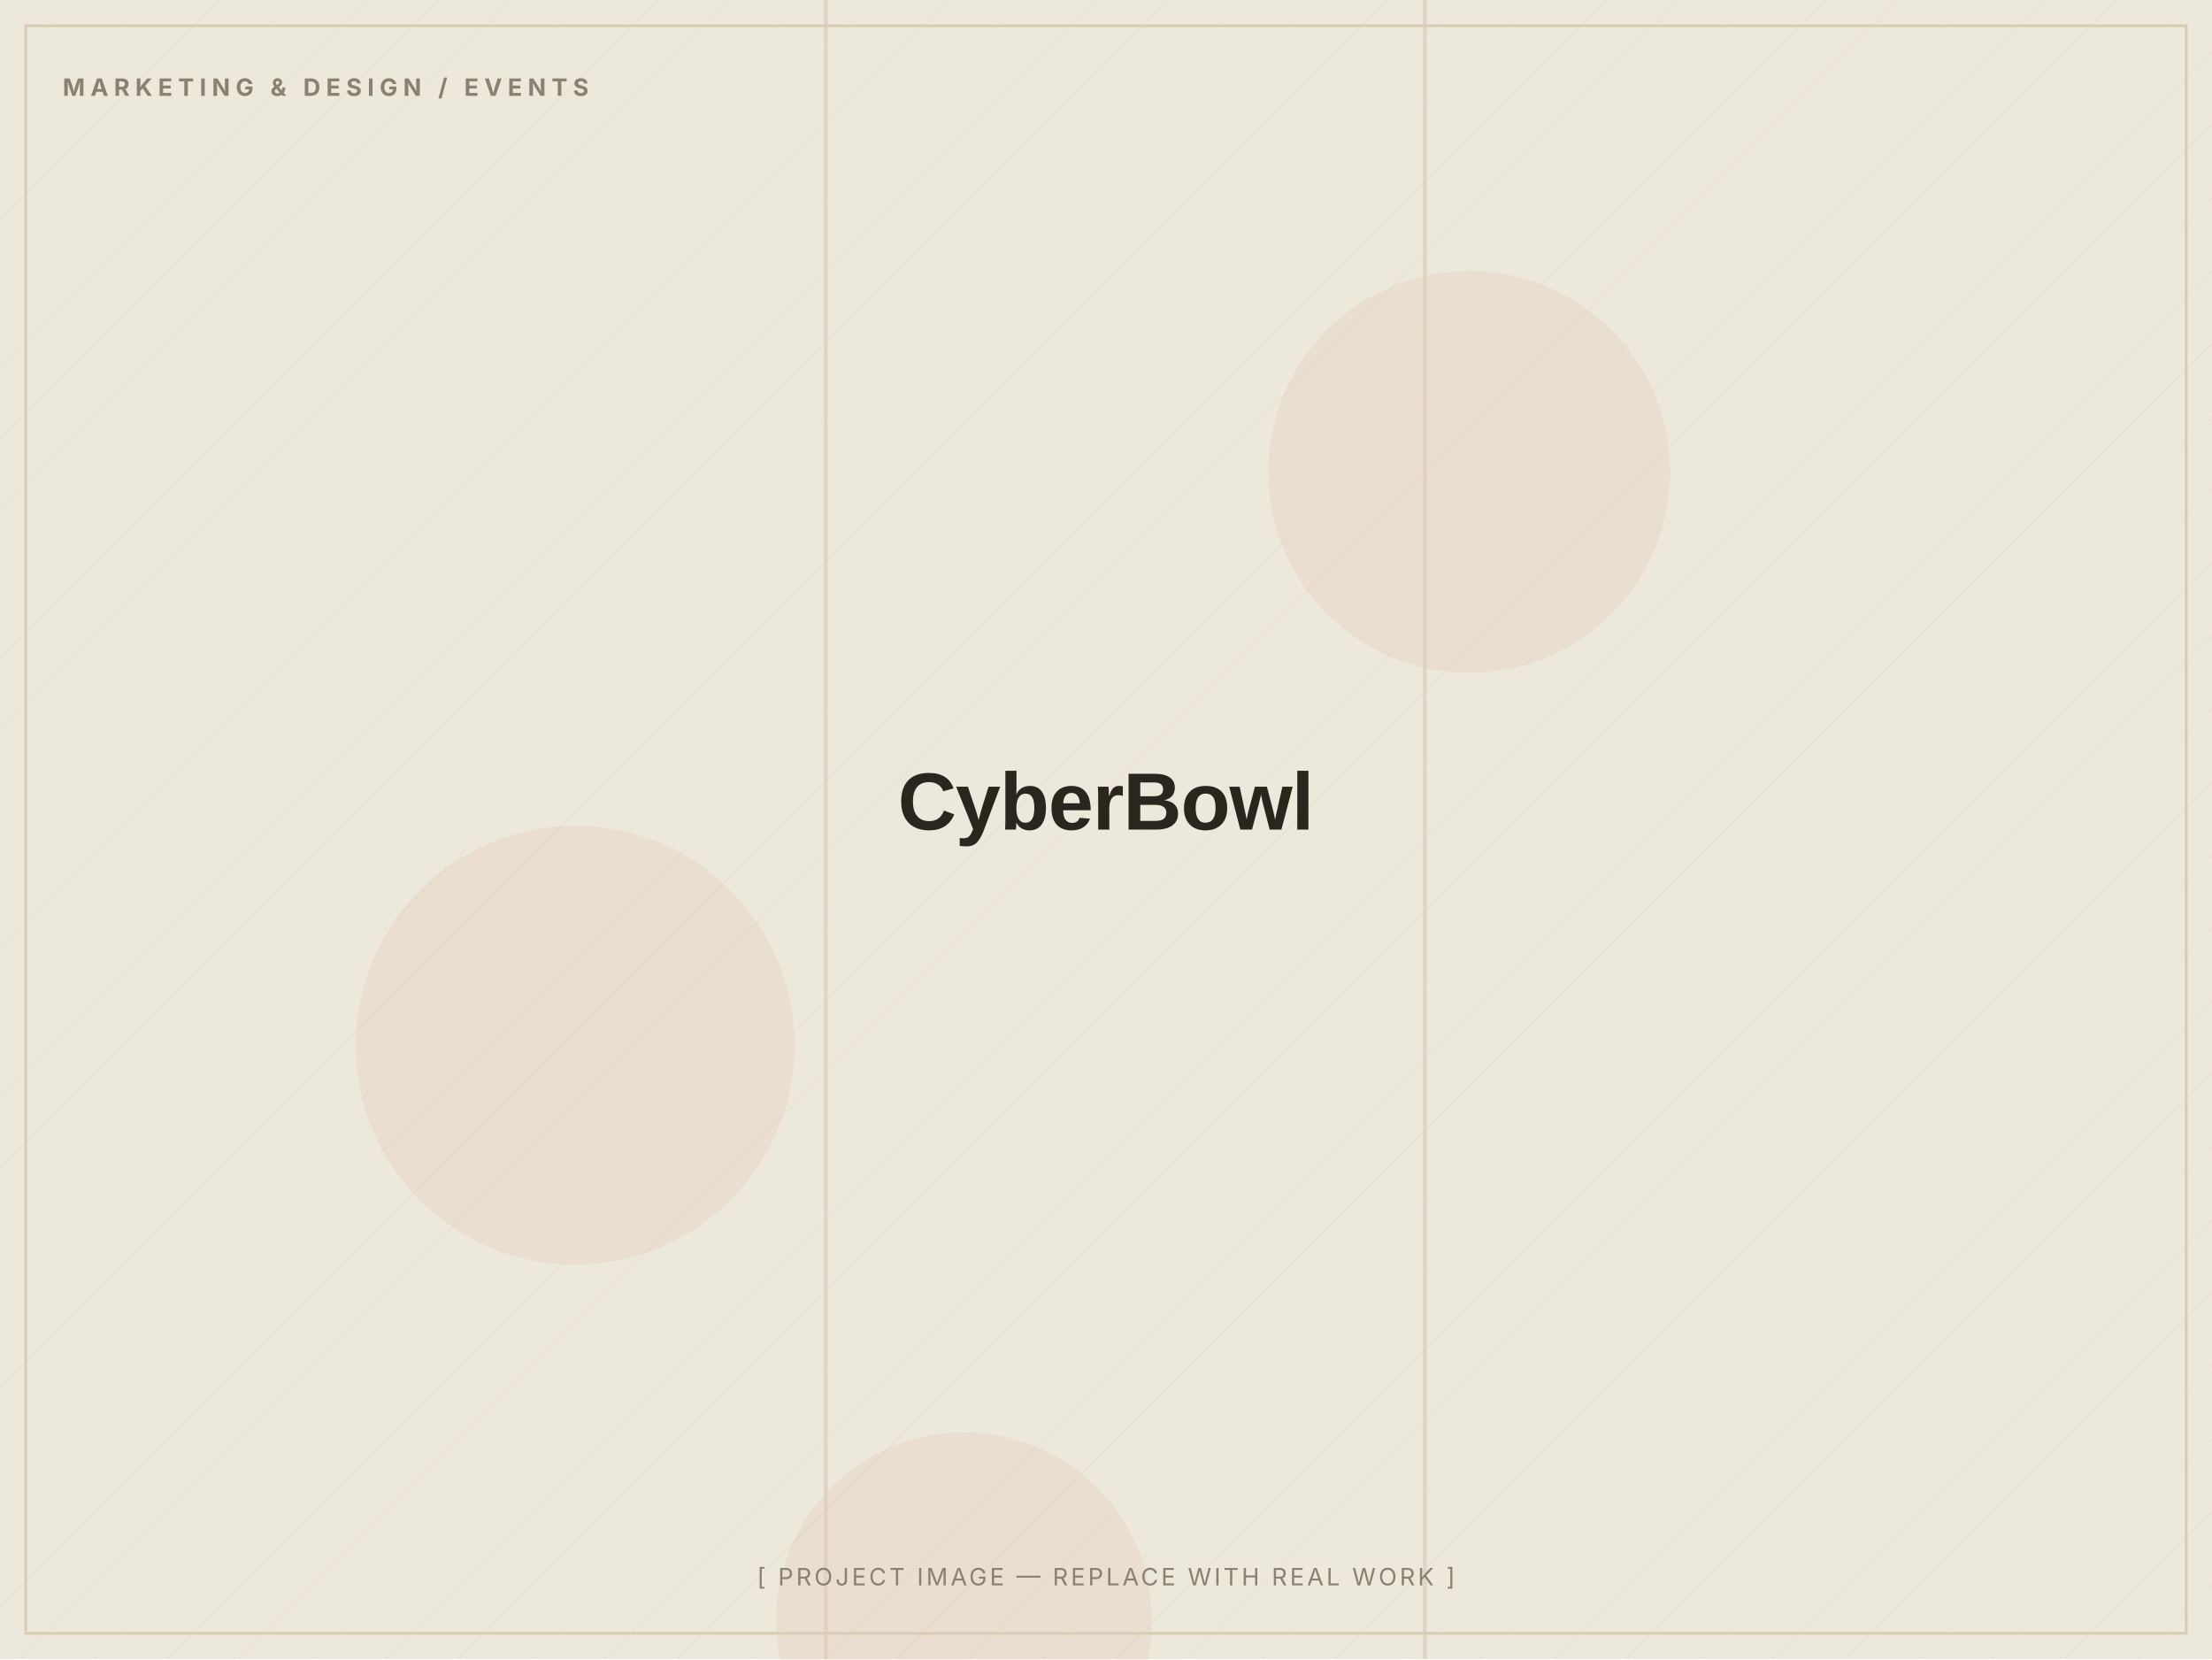
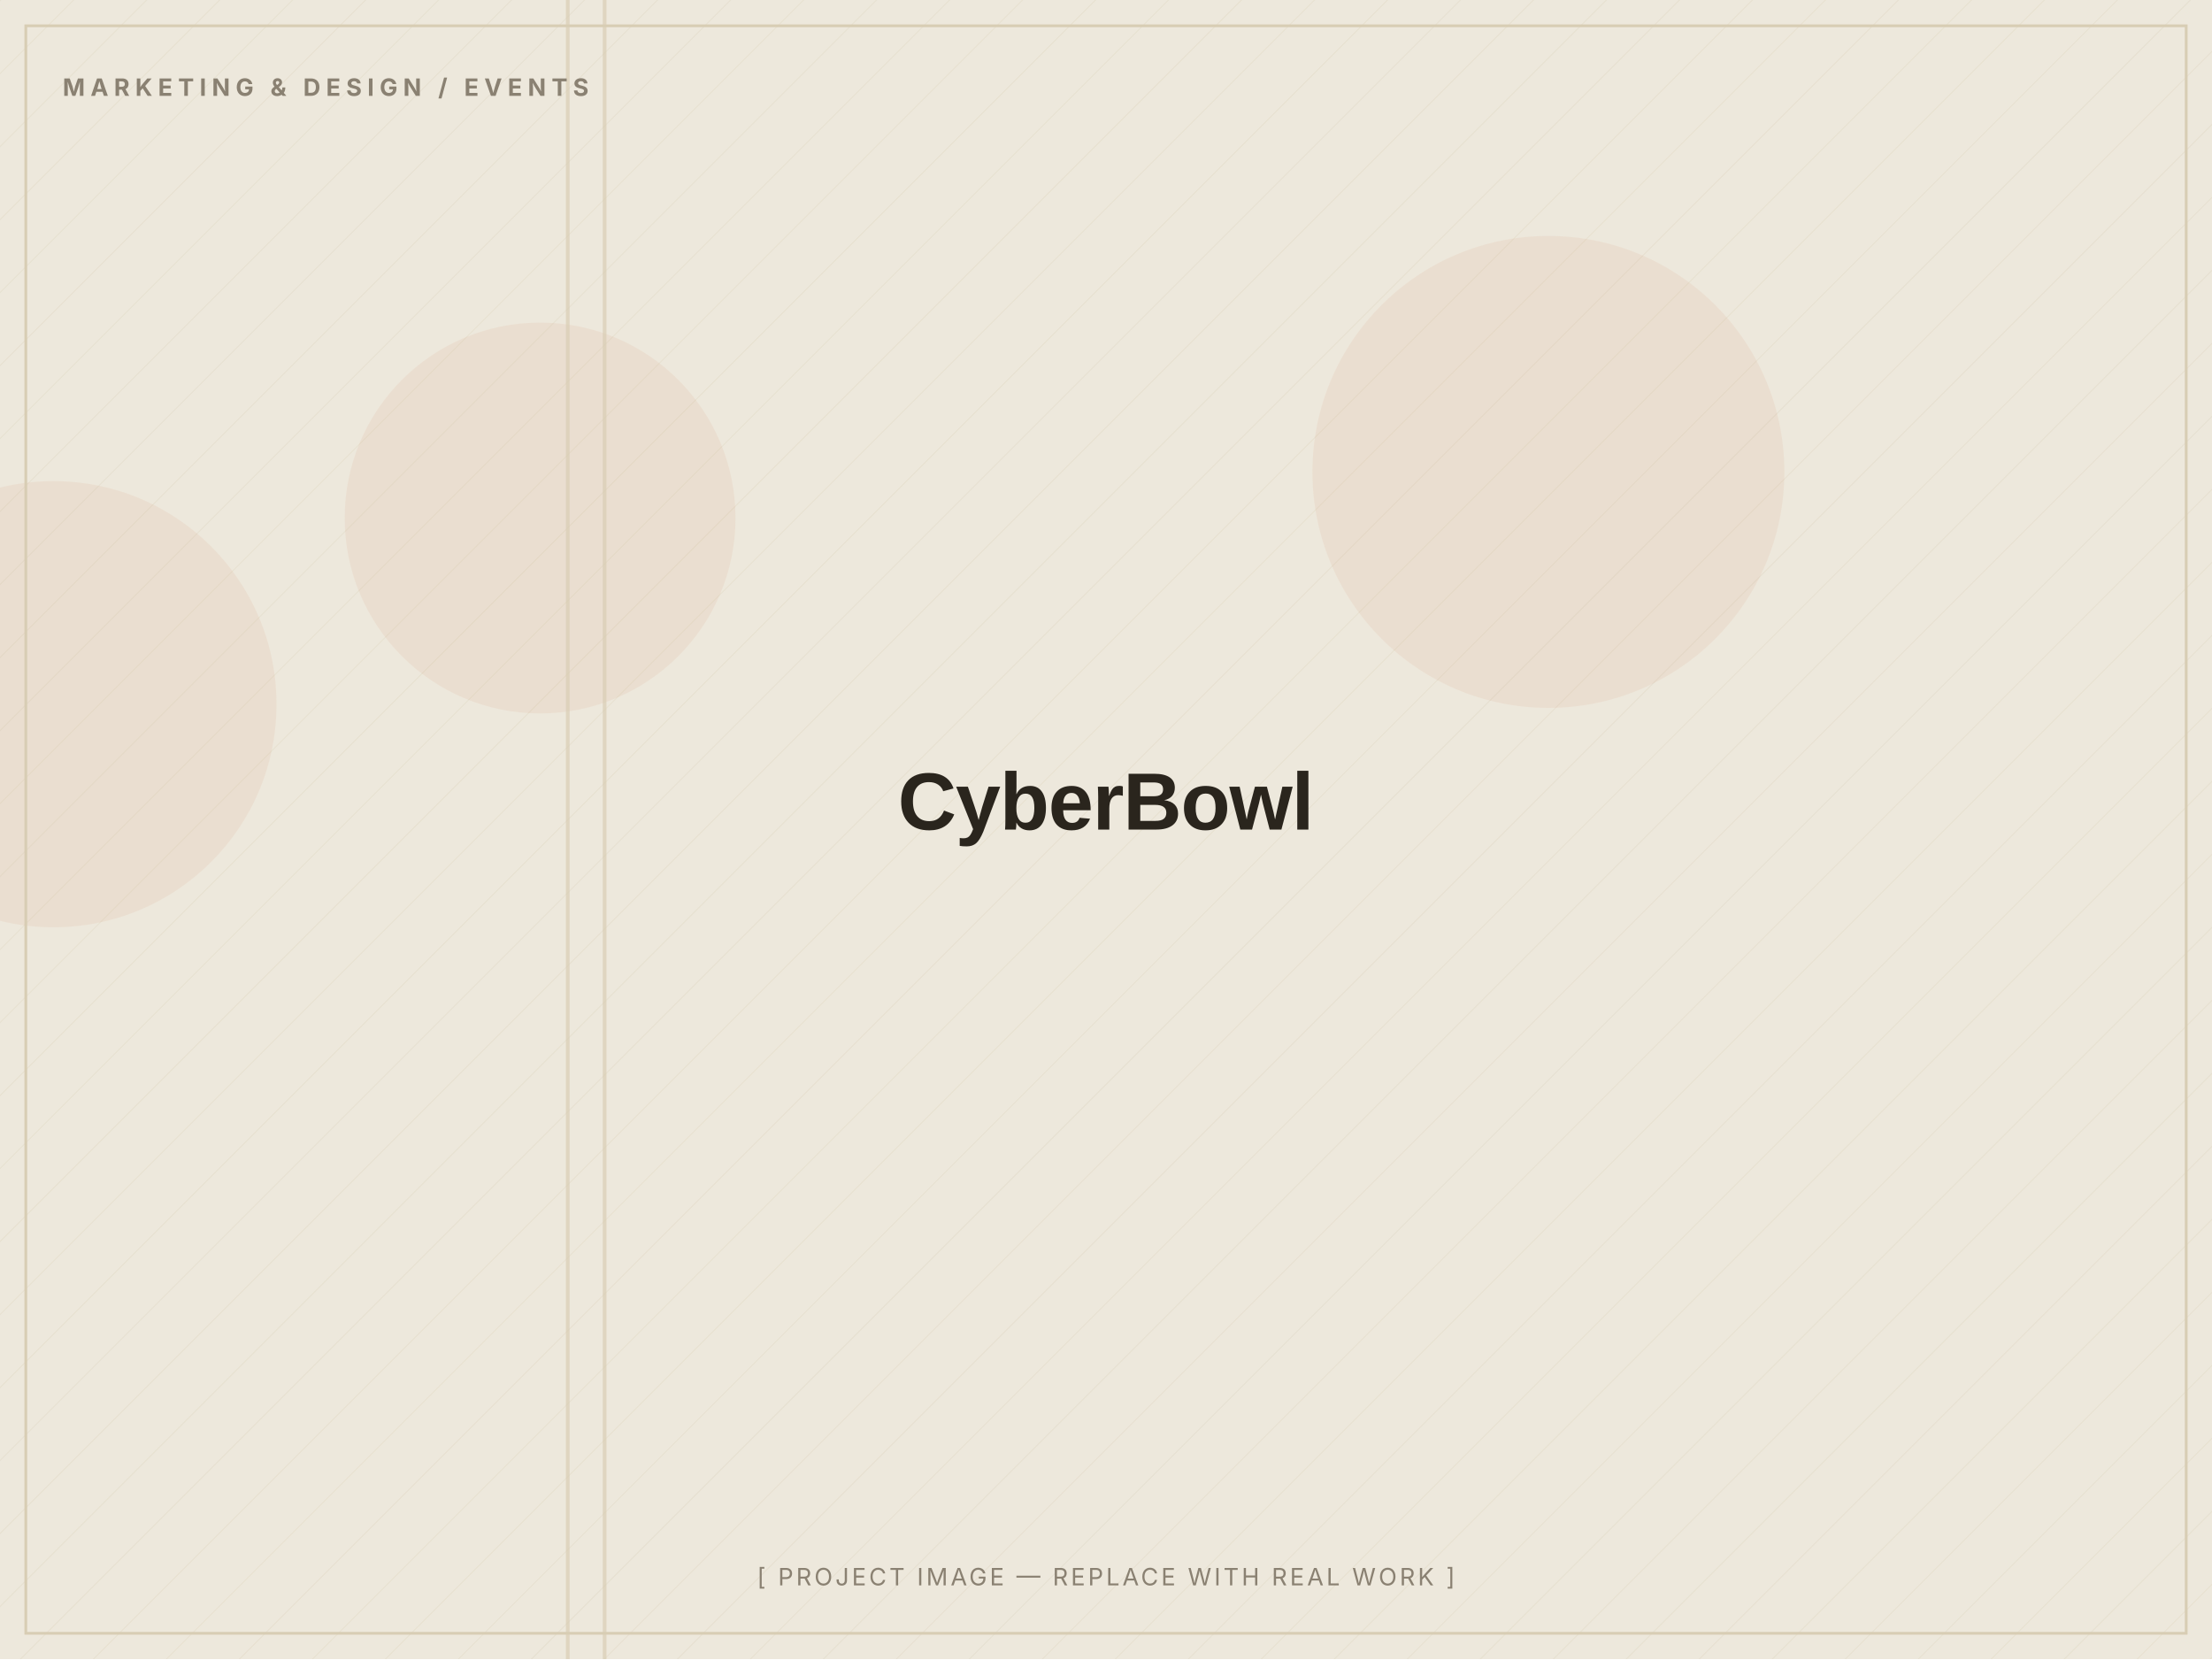
<svg xmlns="http://www.w3.org/2000/svg" width="1200" height="900" viewBox="0 0 1200 900" role="img" aria-label="CyberBowl — placeholder image">
  <defs>
    <pattern id="d" width="28" height="28" patternUnits="userSpaceOnUse" patternTransform="rotate(45)">
      <line x1="0" y1="0" x2="0" y2="28" stroke="#D8CDB4" stroke-width="1" opacity="0.5" />
    </pattern>
  </defs>
  <rect width="1200" height="900" fill="#EDE8DC" />
  <rect width="1200" height="900" fill="url(#d)" opacity="0.55" />
-   <circle cx="312" cy="567" r="119" fill="#C2410C" opacity="0.06" />
-   <circle cx="523" cy="879" r="102" fill="#C2410C" opacity="0.06" />
-   <circle cx="797" cy="256" r="109" fill="#C2410C" opacity="0.06" />
-   <rect x="772" y="0" width="2" height="900" fill="#D8CDB4" opacity="0.7" />
-   <rect x="447" y="0" width="2" height="900" fill="#D8CDB4" opacity="0.7" />
+   <circle cx="840" cy="256" r="128" fill="#C2410C" opacity="0.06" />
+   <circle cx="29" cy="382" r="121" fill="#C2410C" opacity="0.06" />
+   <circle cx="293" cy="281" r="106" fill="#C2410C" opacity="0.06" />
+   <rect x="307" y="0" width="2" height="900" fill="#D8CDB4" opacity="0.7" />
+   <rect x="327" y="0" width="2" height="900" fill="#D8CDB4" opacity="0.7" />
  <rect x="14" y="14" width="1172" height="872" fill="none" stroke="#D8CDB4" stroke-width="1.5" />
  <text x="34" y="52" font-family="Inter, Arial, sans-serif" font-weight="700" font-size="13" letter-spacing="3" fill="#8A8172">MARKETING &amp; DESIGN / EVENTS</text>
  <text x="600.0" y="450.0" text-anchor="middle" font-family="Archivo, Arial, sans-serif" font-weight="800" font-size="44" letter-spacing="-0.5" fill="#2A251D">CyberBowl</text>
  <text x="600.0" y="860" text-anchor="middle" font-family="Inter, Arial, sans-serif" font-size="13" letter-spacing="1.5" fill="#8A8172">[ PROJECT IMAGE — REPLACE WITH REAL WORK ]</text>
</svg>
